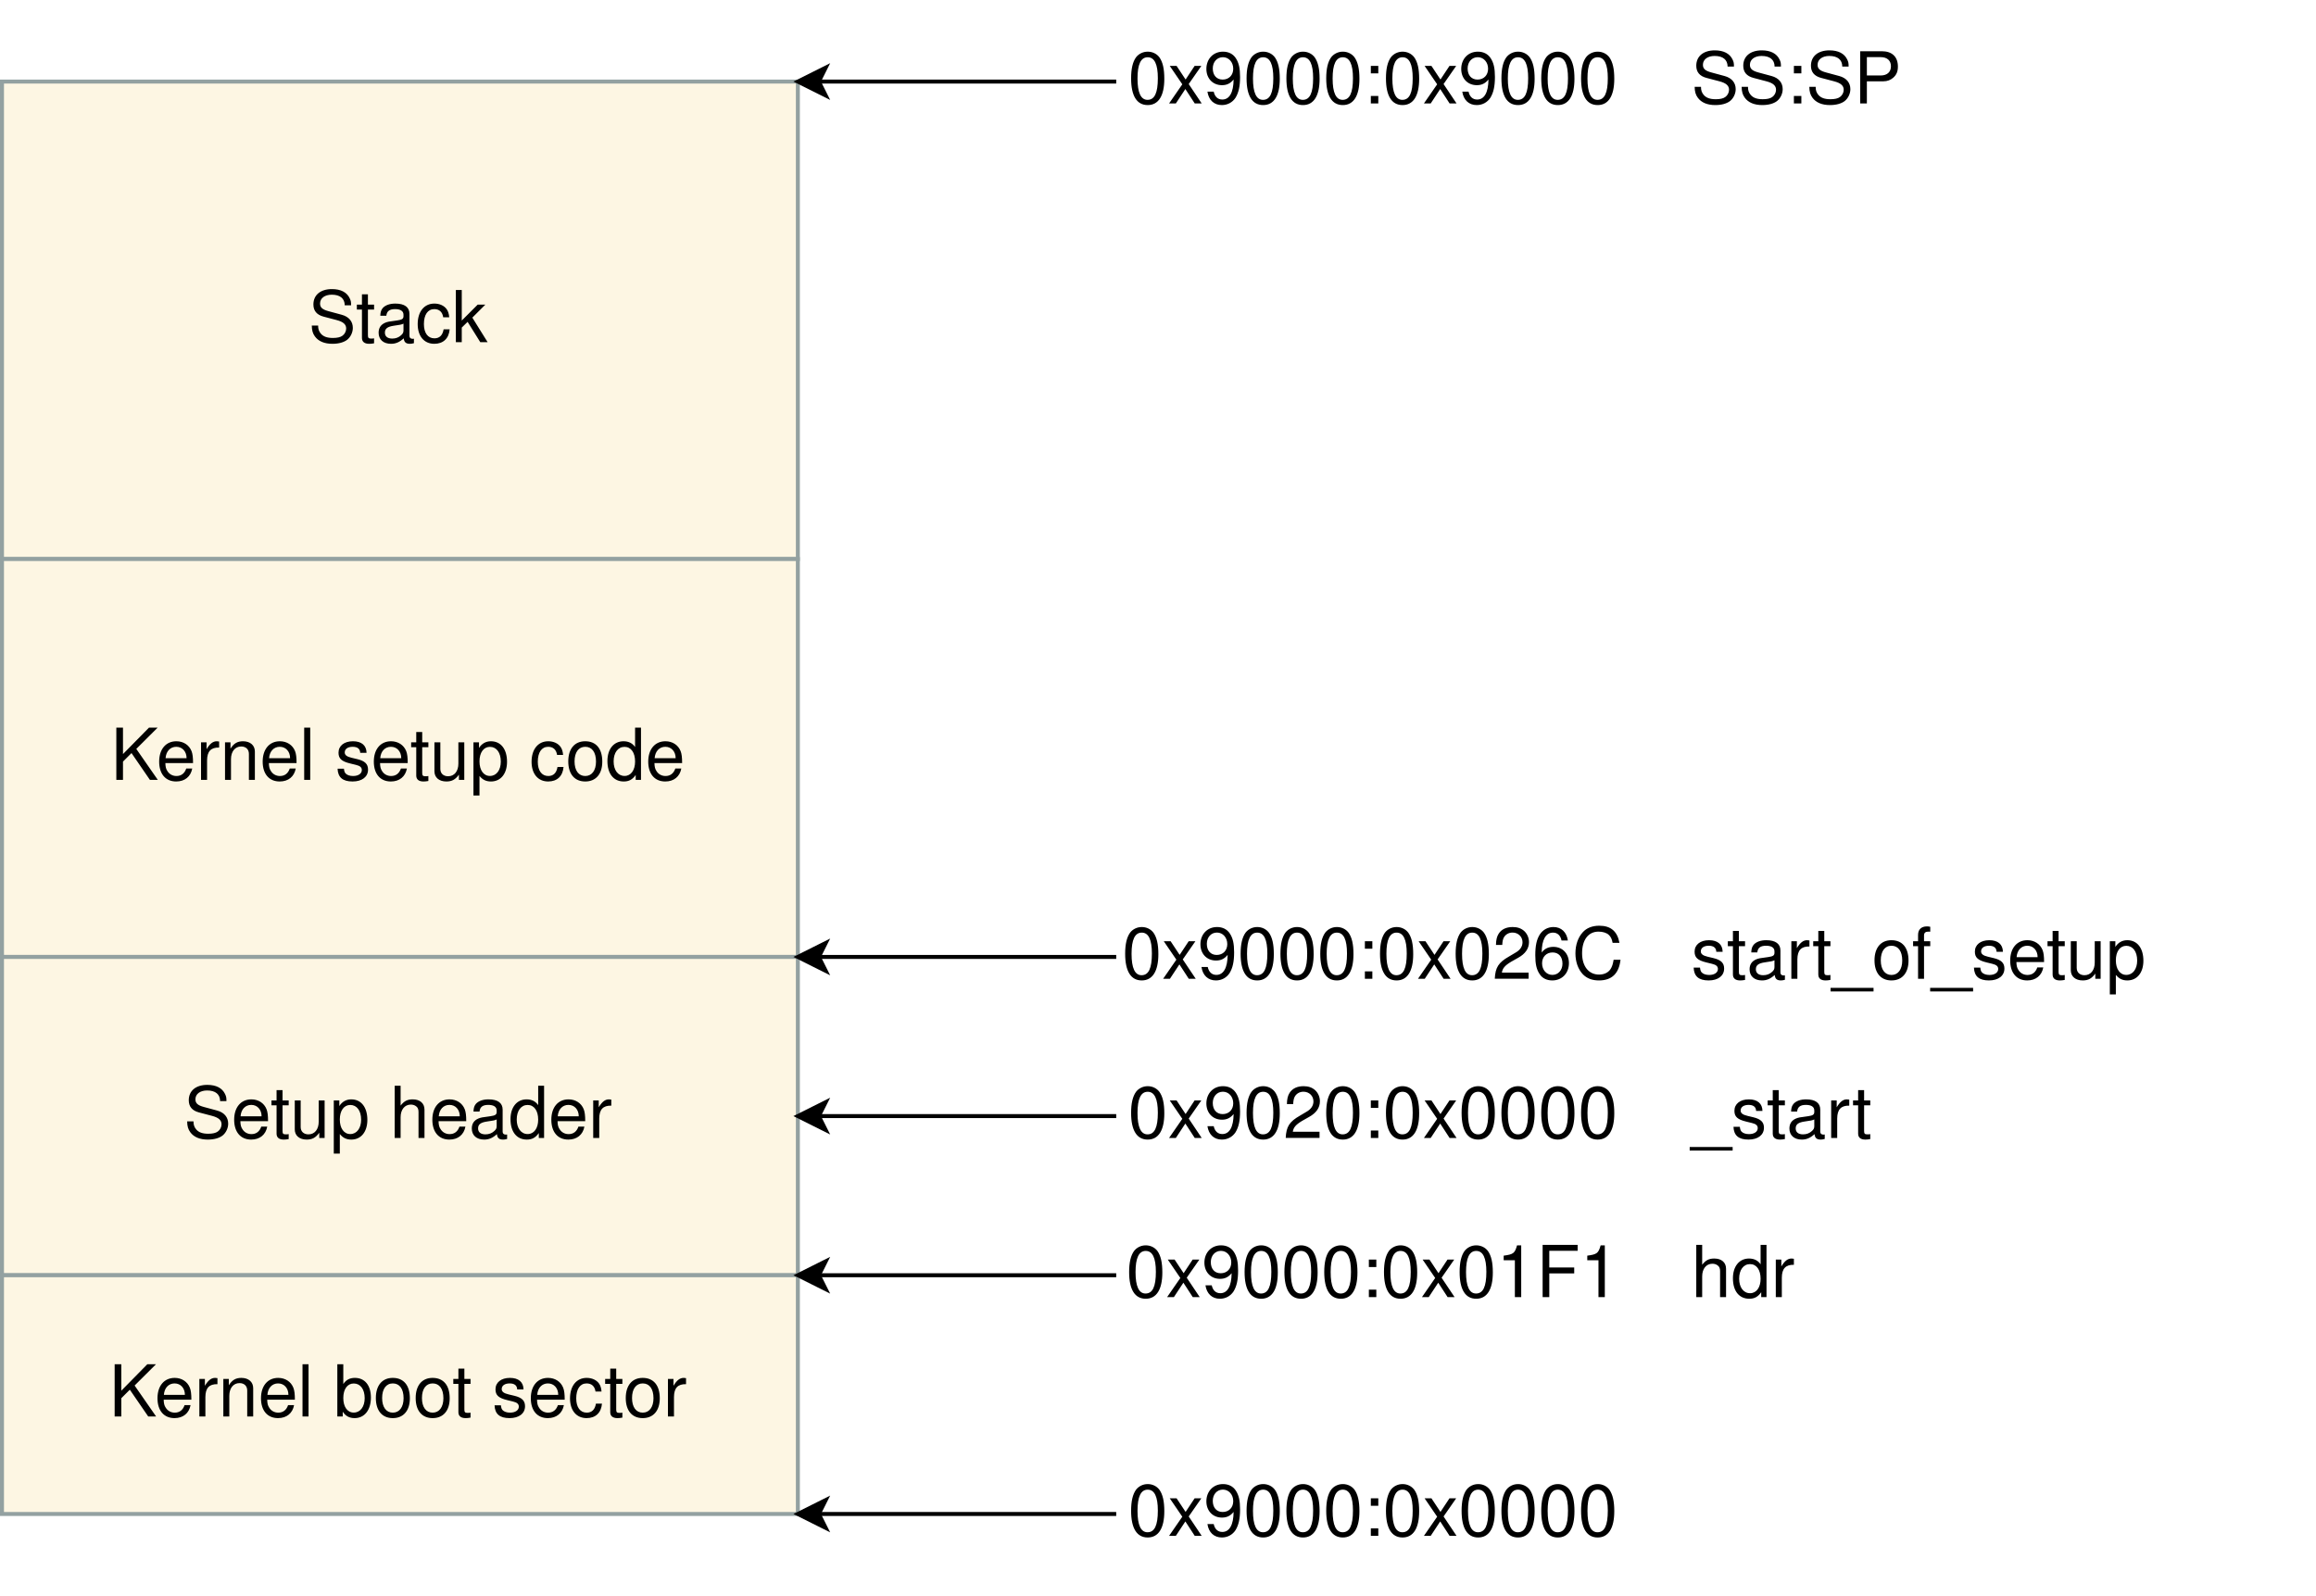
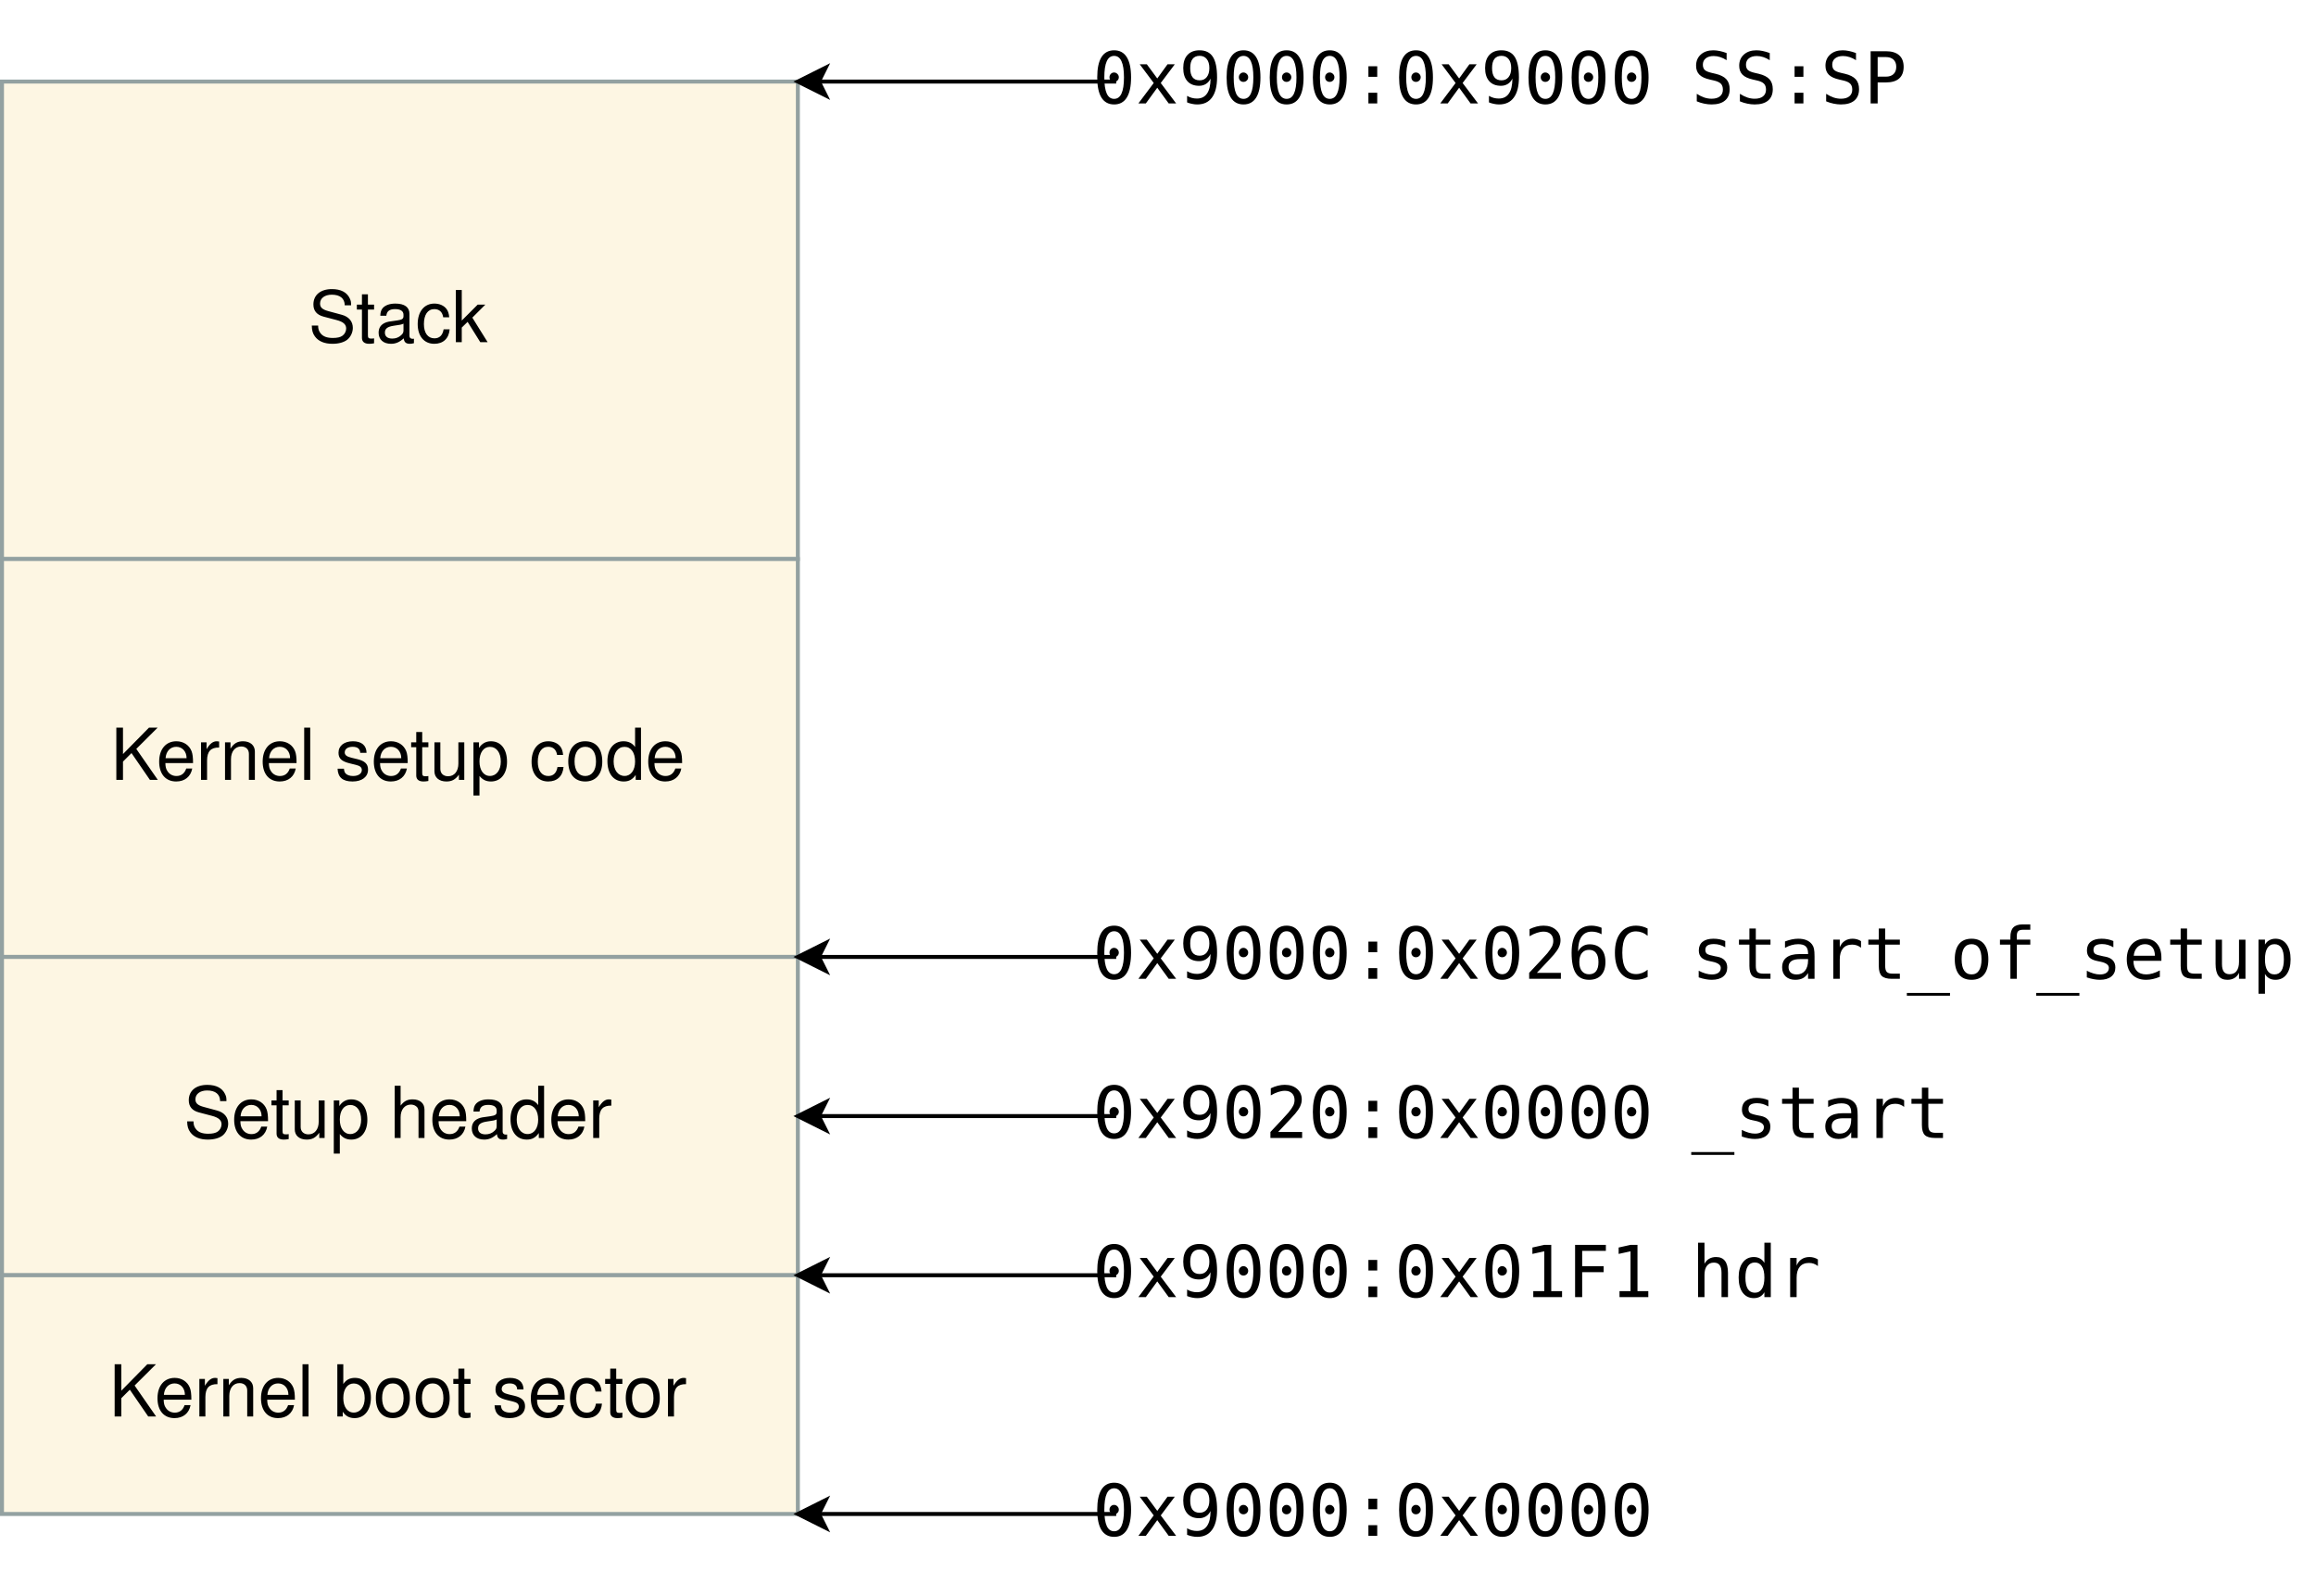
- <svg xmlns="http://www.w3.org/2000/svg" style="background: transparent; background-color: transparent; color-scheme: light dark;" version="1.1" width="582px" height="401px" viewBox="0 0 582 401" content="&lt;mxfile host=&quot;app.diagrams.net&quot;&gt;&lt;diagram name=&quot;Page-1&quot; id=&quot;early-stack&quot;&gt;&lt;mxGraphModel grid=&quot;1&quot; gridSize=&quot;10&quot; guides=&quot;1&quot; tooltips=&quot;1&quot; connect=&quot;1&quot; arrows=&quot;1&quot; fold=&quot;1&quot; page=&quot;1&quot; pageScale=&quot;1&quot; pageWidth=&quot;850&quot; pageHeight=&quot;1100&quot; math=&quot;0&quot; shadow=&quot;0&quot;&gt;&lt;root&gt;&lt;mxCell id=&quot;0&quot; /&gt;&lt;mxCell id=&quot;1&quot; parent=&quot;0&quot; /&gt;&lt;mxCell id=&quot;early-stack-1&quot; parent=&quot;1&quot; style=&quot;rounded=0;whiteSpace=wrap;html=1;fillColor=#FDF6E3;strokeColor=#93A1A1;strokeWidth=1;fontColor=#000000;fontSize=18;fontFamily=Helvetica;&quot; value=&quot;Stack&quot; vertex=&quot;1&quot;&gt;&lt;mxGeometry x=&quot;200&quot; y=&quot;80&quot; width=&quot;200&quot; height=&quot;120&quot; as=&quot;geometry&quot; /&gt;&lt;/mxCell&gt;&lt;mxCell id=&quot;early-stack-2&quot; parent=&quot;1&quot; style=&quot;rounded=0;whiteSpace=wrap;html=1;fillColor=#FDF6E3;strokeColor=#93A1A1;strokeWidth=1;fontColor=#000000;fontSize=18;fontFamily=Helvetica;&quot; value=&quot;Kernel setup code&quot; vertex=&quot;1&quot;&gt;&lt;mxGeometry x=&quot;200&quot; y=&quot;200&quot; width=&quot;200&quot; height=&quot;100&quot; as=&quot;geometry&quot; /&gt;&lt;/mxCell&gt;&lt;mxCell id=&quot;early-stack-3&quot; parent=&quot;1&quot; style=&quot;rounded=0;whiteSpace=wrap;html=1;fillColor=#FDF6E3;strokeColor=#93A1A1;strokeWidth=1;fontColor=#000000;fontSize=18;fontFamily=Helvetica;&quot; value=&quot;Setup header&quot; vertex=&quot;1&quot;&gt;&lt;mxGeometry x=&quot;200&quot; y=&quot;300&quot; width=&quot;200&quot; height=&quot;80&quot; as=&quot;geometry&quot; /&gt;&lt;/mxCell&gt;&lt;mxCell id=&quot;early-stack-4&quot; parent=&quot;1&quot; style=&quot;rounded=0;whiteSpace=wrap;html=1;fillColor=#FDF6E3;strokeColor=#93A1A1;strokeWidth=1;fontColor=#000000;fontSize=18;fontFamily=Helvetica;&quot; value=&quot;Kernel boot sector&quot; vertex=&quot;1&quot;&gt;&lt;mxGeometry x=&quot;200&quot; y=&quot;380&quot; width=&quot;200&quot; height=&quot;60&quot; as=&quot;geometry&quot; /&gt;&lt;/mxCell&gt;&lt;mxCell id=&quot;early-stack-5&quot; edge=&quot;1&quot; parent=&quot;1&quot; style=&quot;edgeStyle=orthogonalEdgeStyle;rounded=0;orthogonalLoop=1;html=1;&quot;&gt;&lt;mxGeometry relative=&quot;1&quot; as=&quot;geometry&quot;&gt;&lt;mxPoint x=&quot;480&quot; y=&quot;80&quot; as=&quot;sourcePoint&quot; /&gt;&lt;mxPoint x=&quot;400&quot; y=&quot;80&quot; as=&quot;targetPoint&quot; /&gt;&lt;/mxGeometry&gt;&lt;/mxCell&gt;&lt;mxCell id=&quot;early-stack-6&quot; parent=&quot;1&quot; style=&quot;text;html=1;align=center;verticalAlign=middle;whiteSpace=wrap;rounded=0;fontSize=18;fontFamily=Helvetica;fontColor=#000000;&quot; value=&quot;0x9000:0x9000&quot; vertex=&quot;1&quot;&gt;&lt;mxGeometry x=&quot;480&quot; y=&quot;65&quot; width=&quot;130&quot; height=&quot;30&quot; as=&quot;geometry&quot; /&gt;&lt;/mxCell&gt;&lt;mxCell id=&quot;early-stack-7&quot; parent=&quot;1&quot; style=&quot;text;html=1;align=left;verticalAlign=middle;whiteSpace=nowrap;rounded=0;fontSize=18;fontFamily=Helvetica;fontColor=#000000;&quot; value=&quot;SS:SP&quot; vertex=&quot;1&quot;&gt;&lt;mxGeometry x=&quot;625&quot; y=&quot;65&quot; width=&quot;157&quot; height=&quot;30&quot; as=&quot;geometry&quot; /&gt;&lt;/mxCell&gt;&lt;mxCell id=&quot;early-stack-8&quot; edge=&quot;1&quot; parent=&quot;1&quot; style=&quot;edgeStyle=orthogonalEdgeStyle;rounded=0;orthogonalLoop=1;html=1;&quot;&gt;&lt;mxGeometry relative=&quot;1&quot; as=&quot;geometry&quot;&gt;&lt;mxPoint x=&quot;480&quot; y=&quot;300&quot; as=&quot;sourcePoint&quot; /&gt;&lt;mxPoint x=&quot;400&quot; y=&quot;300&quot; as=&quot;targetPoint&quot; /&gt;&lt;/mxGeometry&gt;&lt;/mxCell&gt;&lt;mxCell id=&quot;early-stack-9&quot; parent=&quot;1&quot; style=&quot;text;html=1;align=center;verticalAlign=middle;whiteSpace=wrap;rounded=0;fontSize=18;fontFamily=Helvetica;fontColor=#000000;&quot; value=&quot;0x9000:0x026C&quot; vertex=&quot;1&quot;&gt;&lt;mxGeometry x=&quot;480&quot; y=&quot;285&quot; width=&quot;130&quot; height=&quot;30&quot; as=&quot;geometry&quot; /&gt;&lt;/mxCell&gt;&lt;mxCell id=&quot;early-stack-10&quot; parent=&quot;1&quot; style=&quot;text;html=1;align=left;verticalAlign=middle;whiteSpace=nowrap;rounded=0;fontSize=18;fontFamily=Helvetica;fontColor=#000000;&quot; value=&quot;start_of_setup&quot; vertex=&quot;1&quot;&gt;&lt;mxGeometry x=&quot;625&quot; y=&quot;285&quot; width=&quot;157&quot; height=&quot;30&quot; as=&quot;geometry&quot; /&gt;&lt;/mxCell&gt;&lt;mxCell id=&quot;early-stack-11&quot; edge=&quot;1&quot; parent=&quot;1&quot; style=&quot;edgeStyle=orthogonalEdgeStyle;rounded=0;orthogonalLoop=1;html=1;&quot;&gt;&lt;mxGeometry relative=&quot;1&quot; as=&quot;geometry&quot;&gt;&lt;mxPoint x=&quot;480&quot; y=&quot;340&quot; as=&quot;sourcePoint&quot; /&gt;&lt;mxPoint x=&quot;400&quot; y=&quot;340&quot; as=&quot;targetPoint&quot; /&gt;&lt;/mxGeometry&gt;&lt;/mxCell&gt;&lt;mxCell id=&quot;early-stack-12&quot; parent=&quot;1&quot; style=&quot;text;html=1;align=center;verticalAlign=middle;whiteSpace=wrap;rounded=0;fontSize=18;fontFamily=Helvetica;fontColor=#000000;&quot; value=&quot;0x9020:0x0000&quot; vertex=&quot;1&quot;&gt;&lt;mxGeometry x=&quot;480&quot; y=&quot;325&quot; width=&quot;130&quot; height=&quot;30&quot; as=&quot;geometry&quot; /&gt;&lt;/mxCell&gt;&lt;mxCell id=&quot;early-stack-13&quot; parent=&quot;1&quot; style=&quot;text;html=1;align=left;verticalAlign=middle;whiteSpace=nowrap;rounded=0;fontSize=18;fontFamily=Helvetica;fontColor=#000000;&quot; value=&quot;_start&quot; vertex=&quot;1&quot;&gt;&lt;mxGeometry x=&quot;625&quot; y=&quot;325&quot; width=&quot;157&quot; height=&quot;30&quot; as=&quot;geometry&quot; /&gt;&lt;/mxCell&gt;&lt;mxCell id=&quot;early-stack-14&quot; edge=&quot;1&quot; parent=&quot;1&quot; style=&quot;edgeStyle=orthogonalEdgeStyle;rounded=0;orthogonalLoop=1;html=1;&quot;&gt;&lt;mxGeometry relative=&quot;1&quot; as=&quot;geometry&quot;&gt;&lt;mxPoint x=&quot;480&quot; y=&quot;380&quot; as=&quot;sourcePoint&quot; /&gt;&lt;mxPoint x=&quot;400&quot; y=&quot;380&quot; as=&quot;targetPoint&quot; /&gt;&lt;/mxGeometry&gt;&lt;/mxCell&gt;&lt;mxCell id=&quot;early-stack-15&quot; parent=&quot;1&quot; style=&quot;text;html=1;align=center;verticalAlign=middle;whiteSpace=wrap;rounded=0;fontSize=18;fontFamily=Helvetica;fontColor=#000000;&quot; value=&quot;0x9000:0x01F1&quot; vertex=&quot;1&quot;&gt;&lt;mxGeometry x=&quot;480&quot; y=&quot;365&quot; width=&quot;130&quot; height=&quot;30&quot; as=&quot;geometry&quot; /&gt;&lt;/mxCell&gt;&lt;mxCell id=&quot;early-stack-16&quot; parent=&quot;1&quot; style=&quot;text;html=1;align=left;verticalAlign=middle;whiteSpace=nowrap;rounded=0;fontSize=18;fontFamily=Helvetica;fontColor=#000000;&quot; value=&quot;hdr&quot; vertex=&quot;1&quot;&gt;&lt;mxGeometry x=&quot;625&quot; y=&quot;365&quot; width=&quot;157&quot; height=&quot;30&quot; as=&quot;geometry&quot; /&gt;&lt;/mxCell&gt;&lt;mxCell id=&quot;early-stack-17&quot; edge=&quot;1&quot; parent=&quot;1&quot; style=&quot;edgeStyle=orthogonalEdgeStyle;rounded=0;orthogonalLoop=1;html=1;&quot;&gt;&lt;mxGeometry relative=&quot;1&quot; as=&quot;geometry&quot;&gt;&lt;mxPoint x=&quot;480&quot; y=&quot;440&quot; as=&quot;sourcePoint&quot; /&gt;&lt;mxPoint x=&quot;400&quot; y=&quot;440&quot; as=&quot;targetPoint&quot; /&gt;&lt;/mxGeometry&gt;&lt;/mxCell&gt;&lt;mxCell id=&quot;early-stack-18&quot; parent=&quot;1&quot; style=&quot;text;html=1;align=center;verticalAlign=middle;whiteSpace=wrap;rounded=0;fontSize=18;fontFamily=Helvetica;fontColor=#000000;&quot; value=&quot;0x9000:0x0000&quot; vertex=&quot;1&quot;&gt;&lt;mxGeometry x=&quot;480&quot; y=&quot;425&quot; width=&quot;130&quot; height=&quot;30&quot; as=&quot;geometry&quot; /&gt;&lt;/mxCell&gt;&lt;/root&gt;&lt;/mxGraphModel&gt;&lt;/diagram&gt;&lt;/mxfile&gt;">
+ <svg xmlns="http://www.w3.org/2000/svg" style="background: transparent; background-color: transparent; color-scheme: light dark;" version="1.1" width="582px" height="401px" viewBox="0 0 582 401" content="&lt;mxfile host=&quot;app.diagrams.net&quot;&gt;&lt;diagram name=&quot;Page-1&quot; id=&quot;early-stack&quot;&gt;&lt;mxGraphModel grid=&quot;1&quot; gridSize=&quot;10&quot; guides=&quot;1&quot; tooltips=&quot;1&quot; connect=&quot;1&quot; arrows=&quot;1&quot; fold=&quot;1&quot; page=&quot;1&quot; pageScale=&quot;1&quot; pageWidth=&quot;850&quot; pageHeight=&quot;1100&quot; math=&quot;0&quot; shadow=&quot;0&quot;&gt;&lt;root&gt;&lt;mxCell id=&quot;0&quot; /&gt;&lt;mxCell id=&quot;1&quot; parent=&quot;0&quot; /&gt;&lt;mxCell id=&quot;early-stack-1&quot; parent=&quot;1&quot; style=&quot;rounded=0;whiteSpace=wrap;html=1;fillColor=#FDF6E3;strokeColor=#93A1A1;strokeWidth=1;fontColor=#000000;fontSize=18;fontFamily=Helvetica;&quot; value=&quot;Stack&quot; vertex=&quot;1&quot;&gt;&lt;mxGeometry x=&quot;200&quot; y=&quot;80&quot; width=&quot;200&quot; height=&quot;120&quot; as=&quot;geometry&quot; /&gt;&lt;/mxCell&gt;&lt;mxCell id=&quot;early-stack-2&quot; parent=&quot;1&quot; style=&quot;rounded=0;whiteSpace=wrap;html=1;fillColor=#FDF6E3;strokeColor=#93A1A1;strokeWidth=1;fontColor=#000000;fontSize=18;fontFamily=Helvetica;&quot; value=&quot;Kernel setup code&quot; vertex=&quot;1&quot;&gt;&lt;mxGeometry x=&quot;200&quot; y=&quot;200&quot; width=&quot;200&quot; height=&quot;100&quot; as=&quot;geometry&quot; /&gt;&lt;/mxCell&gt;&lt;mxCell id=&quot;early-stack-3&quot; parent=&quot;1&quot; style=&quot;rounded=0;whiteSpace=wrap;html=1;fillColor=#FDF6E3;strokeColor=#93A1A1;strokeWidth=1;fontColor=#000000;fontSize=18;fontFamily=Helvetica;&quot; value=&quot;Setup header&quot; vertex=&quot;1&quot;&gt;&lt;mxGeometry x=&quot;200&quot; y=&quot;300&quot; width=&quot;200&quot; height=&quot;80&quot; as=&quot;geometry&quot; /&gt;&lt;/mxCell&gt;&lt;mxCell id=&quot;early-stack-4&quot; parent=&quot;1&quot; style=&quot;rounded=0;whiteSpace=wrap;html=1;fillColor=#FDF6E3;strokeColor=#93A1A1;strokeWidth=1;fontColor=#000000;fontSize=18;fontFamily=Helvetica;&quot; value=&quot;Kernel boot sector&quot; vertex=&quot;1&quot;&gt;&lt;mxGeometry x=&quot;200&quot; y=&quot;380&quot; width=&quot;200&quot; height=&quot;60&quot; as=&quot;geometry&quot; /&gt;&lt;/mxCell&gt;&lt;mxCell id=&quot;early-stack-5&quot; edge=&quot;1&quot; parent=&quot;1&quot; style=&quot;edgeStyle=orthogonalEdgeStyle;rounded=0;orthogonalLoop=1;html=1;&quot;&gt;&lt;mxGeometry relative=&quot;1&quot; as=&quot;geometry&quot;&gt;&lt;mxPoint x=&quot;480&quot; y=&quot;80&quot; as=&quot;sourcePoint&quot; /&gt;&lt;mxPoint x=&quot;400&quot; y=&quot;80&quot; as=&quot;targetPoint&quot; /&gt;&lt;/mxGeometry&gt;&lt;/mxCell&gt;&lt;mxCell id=&quot;early-stack-6&quot; parent=&quot;1&quot; style=&quot;text;html=1;align=center;verticalAlign=middle;whiteSpace=wrap;rounded=0;fontSize=18;fontFamily=monospace;fontColor=#000000;&quot; value=&quot;0x9000:0x9000&quot; vertex=&quot;1&quot;&gt;&lt;mxGeometry x=&quot;480&quot; y=&quot;65&quot; width=&quot;130&quot; height=&quot;30&quot; as=&quot;geometry&quot; /&gt;&lt;/mxCell&gt;&lt;mxCell id=&quot;early-stack-7&quot; parent=&quot;1&quot; style=&quot;text;html=1;align=left;verticalAlign=middle;whiteSpace=nowrap;rounded=0;fontSize=18;fontFamily=monospace;fontColor=#000000;&quot; value=&quot;SS:SP&quot; vertex=&quot;1&quot;&gt;&lt;mxGeometry x=&quot;625&quot; y=&quot;65&quot; width=&quot;157&quot; height=&quot;30&quot; as=&quot;geometry&quot; /&gt;&lt;/mxCell&gt;&lt;mxCell id=&quot;early-stack-8&quot; edge=&quot;1&quot; parent=&quot;1&quot; style=&quot;edgeStyle=orthogonalEdgeStyle;rounded=0;orthogonalLoop=1;html=1;&quot;&gt;&lt;mxGeometry relative=&quot;1&quot; as=&quot;geometry&quot;&gt;&lt;mxPoint x=&quot;480&quot; y=&quot;300&quot; as=&quot;sourcePoint&quot; /&gt;&lt;mxPoint x=&quot;400&quot; y=&quot;300&quot; as=&quot;targetPoint&quot; /&gt;&lt;/mxGeometry&gt;&lt;/mxCell&gt;&lt;mxCell id=&quot;early-stack-9&quot; parent=&quot;1&quot; style=&quot;text;html=1;align=center;verticalAlign=middle;whiteSpace=wrap;rounded=0;fontSize=18;fontFamily=monospace;fontColor=#000000;&quot; value=&quot;0x9000:0x026C&quot; vertex=&quot;1&quot;&gt;&lt;mxGeometry x=&quot;480&quot; y=&quot;285&quot; width=&quot;130&quot; height=&quot;30&quot; as=&quot;geometry&quot; /&gt;&lt;/mxCell&gt;&lt;mxCell id=&quot;early-stack-10&quot; parent=&quot;1&quot; style=&quot;text;html=1;align=left;verticalAlign=middle;whiteSpace=nowrap;rounded=0;fontSize=18;fontFamily=monospace;fontColor=#000000;&quot; value=&quot;start_of_setup&quot; vertex=&quot;1&quot;&gt;&lt;mxGeometry x=&quot;625&quot; y=&quot;285&quot; width=&quot;157&quot; height=&quot;30&quot; as=&quot;geometry&quot; /&gt;&lt;/mxCell&gt;&lt;mxCell id=&quot;early-stack-11&quot; edge=&quot;1&quot; parent=&quot;1&quot; style=&quot;edgeStyle=orthogonalEdgeStyle;rounded=0;orthogonalLoop=1;html=1;&quot;&gt;&lt;mxGeometry relative=&quot;1&quot; as=&quot;geometry&quot;&gt;&lt;mxPoint x=&quot;480&quot; y=&quot;340&quot; as=&quot;sourcePoint&quot; /&gt;&lt;mxPoint x=&quot;400&quot; y=&quot;340&quot; as=&quot;targetPoint&quot; /&gt;&lt;/mxGeometry&gt;&lt;/mxCell&gt;&lt;mxCell id=&quot;early-stack-12&quot; parent=&quot;1&quot; style=&quot;text;html=1;align=center;verticalAlign=middle;whiteSpace=wrap;rounded=0;fontSize=18;fontFamily=monospace;fontColor=#000000;&quot; value=&quot;0x9020:0x0000&quot; vertex=&quot;1&quot;&gt;&lt;mxGeometry x=&quot;480&quot; y=&quot;325&quot; width=&quot;130&quot; height=&quot;30&quot; as=&quot;geometry&quot; /&gt;&lt;/mxCell&gt;&lt;mxCell id=&quot;early-stack-13&quot; parent=&quot;1&quot; style=&quot;text;html=1;align=left;verticalAlign=middle;whiteSpace=nowrap;rounded=0;fontSize=18;fontFamily=monospace;fontColor=#000000;&quot; value=&quot;_start&quot; vertex=&quot;1&quot;&gt;&lt;mxGeometry x=&quot;625&quot; y=&quot;325&quot; width=&quot;157&quot; height=&quot;30&quot; as=&quot;geometry&quot; /&gt;&lt;/mxCell&gt;&lt;mxCell id=&quot;early-stack-14&quot; edge=&quot;1&quot; parent=&quot;1&quot; style=&quot;edgeStyle=orthogonalEdgeStyle;rounded=0;orthogonalLoop=1;html=1;&quot;&gt;&lt;mxGeometry relative=&quot;1&quot; as=&quot;geometry&quot;&gt;&lt;mxPoint x=&quot;480&quot; y=&quot;380&quot; as=&quot;sourcePoint&quot; /&gt;&lt;mxPoint x=&quot;400&quot; y=&quot;380&quot; as=&quot;targetPoint&quot; /&gt;&lt;/mxGeometry&gt;&lt;/mxCell&gt;&lt;mxCell id=&quot;early-stack-15&quot; parent=&quot;1&quot; style=&quot;text;html=1;align=center;verticalAlign=middle;whiteSpace=wrap;rounded=0;fontSize=18;fontFamily=monospace;fontColor=#000000;&quot; value=&quot;0x9000:0x01F1&quot; vertex=&quot;1&quot;&gt;&lt;mxGeometry x=&quot;480&quot; y=&quot;365&quot; width=&quot;130&quot; height=&quot;30&quot; as=&quot;geometry&quot; /&gt;&lt;/mxCell&gt;&lt;mxCell id=&quot;early-stack-16&quot; parent=&quot;1&quot; style=&quot;text;html=1;align=left;verticalAlign=middle;whiteSpace=nowrap;rounded=0;fontSize=18;fontFamily=monospace;fontColor=#000000;&quot; value=&quot;hdr&quot; vertex=&quot;1&quot;&gt;&lt;mxGeometry x=&quot;625&quot; y=&quot;365&quot; width=&quot;157&quot; height=&quot;30&quot; as=&quot;geometry&quot; /&gt;&lt;/mxCell&gt;&lt;mxCell id=&quot;early-stack-17&quot; edge=&quot;1&quot; parent=&quot;1&quot; style=&quot;edgeStyle=orthogonalEdgeStyle;rounded=0;orthogonalLoop=1;html=1;&quot;&gt;&lt;mxGeometry relative=&quot;1&quot; as=&quot;geometry&quot;&gt;&lt;mxPoint x=&quot;480&quot; y=&quot;440&quot; as=&quot;sourcePoint&quot; /&gt;&lt;mxPoint x=&quot;400&quot; y=&quot;440&quot; as=&quot;targetPoint&quot; /&gt;&lt;/mxGeometry&gt;&lt;/mxCell&gt;&lt;mxCell id=&quot;early-stack-18&quot; parent=&quot;1&quot; style=&quot;text;html=1;align=center;verticalAlign=middle;whiteSpace=wrap;rounded=0;fontSize=18;fontFamily=monospace;fontColor=#000000;&quot; value=&quot;0x9000:0x0000&quot; vertex=&quot;1&quot;&gt;&lt;mxGeometry x=&quot;480&quot; y=&quot;425&quot; width=&quot;130&quot; height=&quot;30&quot; as=&quot;geometry&quot; /&gt;&lt;/mxCell&gt;&lt;/root&gt;&lt;/mxGraphModel&gt;&lt;/diagram&gt;&lt;/mxfile&gt;">
  <defs />
  <g>
    <rect x="0.5" y="20.5" width="200" height="120" fill="#fdf6e3" stroke="#93a1a1" style="fill: light-dark(rgb(253, 246, 227), rgb(32, 26, 10)); stroke: light-dark(rgb(147, 161, 161), rgb(92, 104, 104));" />
    <text x="100" y="86" fill="#000000" style="fill: light-dark(rgb(0, 0, 0), rgb(237, 237, 237));" font-family="Helvetica" font-size="18px" text-anchor="middle">Stack</text>
    <rect x="0.5" y="140.5" width="200" height="100" fill="#fdf6e3" stroke="#93a1a1" style="fill: light-dark(rgb(253, 246, 227), rgb(32, 26, 10)); stroke: light-dark(rgb(147, 161, 161), rgb(92, 104, 104));" />
    <text x="100" y="196" fill="#000000" style="fill: light-dark(rgb(0, 0, 0), rgb(237, 237, 237));" font-family="Helvetica" font-size="18px" text-anchor="middle">Kernel setup code</text>
    <rect x="0.5" y="240.5" width="200" height="80" fill="#fdf6e3" stroke="#93a1a1" style="fill: light-dark(rgb(253, 246, 227), rgb(32, 26, 10)); stroke: light-dark(rgb(147, 161, 161), rgb(92, 104, 104));" />
    <text x="100" y="286" fill="#000000" style="fill: light-dark(rgb(0, 0, 0), rgb(237, 237, 237));" font-family="Helvetica" font-size="18px" text-anchor="middle">Setup header</text>
    <rect x="0.5" y="320.5" width="200" height="60" fill="#fdf6e3" stroke="#93a1a1" style="fill: light-dark(rgb(253, 246, 227), rgb(32, 26, 10)); stroke: light-dark(rgb(147, 161, 161), rgb(92, 104, 104));" />
    <text x="100" y="356" fill="#000000" style="fill: light-dark(rgb(0, 0, 0), rgb(237, 237, 237));" font-family="Helvetica" font-size="18px" text-anchor="middle">Kernel boot sector</text>
    <path d="M 280.5 20.5 L 205.75 20.5" fill="none" stroke="#000000" style="stroke: light-dark(rgb(0, 0, 0), rgb(255, 255, 255));" />
    <path d="M 200.5 20.5 L 207.5 17 L 205.75 20.5 L 207.5 24 Z" fill="#000000" stroke="#000000" style="fill: light-dark(rgb(0, 0, 0), rgb(255, 255, 255)); stroke: light-dark(rgb(0, 0, 0), rgb(255, 255, 255));" />
-     <text x="345" y="26" fill="#000000" style="fill: light-dark(rgb(0, 0, 0), rgb(237, 237, 237));" font-family="Helvetica" font-size="18px" text-anchor="middle">0x9000:0x9000</text>
-     <text x="425" y="26" fill="#000000" style="fill: light-dark(rgb(0, 0, 0), rgb(237, 237, 237));" font-family="Helvetica" font-size="18px" text-anchor="start">SS:SP</text>
+     <text x="345" y="26" fill="#000000" style="fill: light-dark(rgb(0, 0, 0), rgb(237, 237, 237));" font-family="monospace" font-size="18px" text-anchor="middle">0x9000:0x9000</text>
+     <text x="425" y="26" fill="#000000" style="fill: light-dark(rgb(0, 0, 0), rgb(237, 237, 237));" font-family="monospace" font-size="18px" text-anchor="start">SS:SP</text>
    <path d="M 280.5 240.5 L 205.75 240.5" fill="none" stroke="#000000" style="stroke: light-dark(rgb(0, 0, 0), rgb(255, 255, 255));" />
    <path d="M 200.5 240.5 L 207.5 237 L 205.75 240.5 L 207.5 244 Z" fill="#000000" stroke="#000000" style="fill: light-dark(rgb(0, 0, 0), rgb(255, 255, 255)); stroke: light-dark(rgb(0, 0, 0), rgb(255, 255, 255));" />
-     <text x="345" y="246" fill="#000000" style="fill: light-dark(rgb(0, 0, 0), rgb(237, 237, 237));" font-family="Helvetica" font-size="18px" text-anchor="middle">0x9000:0x026C</text>
-     <text x="425" y="246" fill="#000000" style="fill: light-dark(rgb(0, 0, 0), rgb(237, 237, 237));" font-family="Helvetica" font-size="18px" text-anchor="start">start_of_setup</text>
+     <text x="345" y="246" fill="#000000" style="fill: light-dark(rgb(0, 0, 0), rgb(237, 237, 237));" font-family="monospace" font-size="18px" text-anchor="middle">0x9000:0x026C</text>
+     <text x="425" y="246" fill="#000000" style="fill: light-dark(rgb(0, 0, 0), rgb(237, 237, 237));" font-family="monospace" font-size="18px" text-anchor="start">start_of_setup</text>
    <path d="M 280.5 280.5 L 205.75 280.5" fill="none" stroke="#000000" style="stroke: light-dark(rgb(0, 0, 0), rgb(255, 255, 255));" />
    <path d="M 200.5 280.5 L 207.5 277 L 205.75 280.5 L 207.5 284 Z" fill="#000000" stroke="#000000" style="fill: light-dark(rgb(0, 0, 0), rgb(255, 255, 255)); stroke: light-dark(rgb(0, 0, 0), rgb(255, 255, 255));" />
-     <text x="345" y="286" fill="#000000" style="fill: light-dark(rgb(0, 0, 0), rgb(237, 237, 237));" font-family="Helvetica" font-size="18px" text-anchor="middle">0x9020:0x0000</text>
-     <text x="425" y="286" fill="#000000" style="fill: light-dark(rgb(0, 0, 0), rgb(237, 237, 237));" font-family="Helvetica" font-size="18px" text-anchor="start">_start</text>
+     <text x="345" y="286" fill="#000000" style="fill: light-dark(rgb(0, 0, 0), rgb(237, 237, 237));" font-family="monospace" font-size="18px" text-anchor="middle">0x9020:0x0000</text>
+     <text x="425" y="286" fill="#000000" style="fill: light-dark(rgb(0, 0, 0), rgb(237, 237, 237));" font-family="monospace" font-size="18px" text-anchor="start">_start</text>
    <path d="M 280.5 320.5 L 205.75 320.5" fill="none" stroke="#000000" style="stroke: light-dark(rgb(0, 0, 0), rgb(255, 255, 255));" />
    <path d="M 200.5 320.5 L 207.5 317 L 205.75 320.5 L 207.5 324 Z" fill="#000000" stroke="#000000" style="fill: light-dark(rgb(0, 0, 0), rgb(255, 255, 255)); stroke: light-dark(rgb(0, 0, 0), rgb(255, 255, 255));" />
-     <text x="345" y="326" fill="#000000" style="fill: light-dark(rgb(0, 0, 0), rgb(237, 237, 237));" font-family="Helvetica" font-size="18px" text-anchor="middle">0x9000:0x01F1</text>
-     <text x="425" y="326" fill="#000000" style="fill: light-dark(rgb(0, 0, 0), rgb(237, 237, 237));" font-family="Helvetica" font-size="18px" text-anchor="start">hdr</text>
+     <text x="345" y="326" fill="#000000" style="fill: light-dark(rgb(0, 0, 0), rgb(237, 237, 237));" font-family="monospace" font-size="18px" text-anchor="middle">0x9000:0x01F1</text>
+     <text x="425" y="326" fill="#000000" style="fill: light-dark(rgb(0, 0, 0), rgb(237, 237, 237));" font-family="monospace" font-size="18px" text-anchor="start">hdr</text>
    <path d="M 280.5 380.5 L 205.75 380.5" fill="none" stroke="#000000" style="stroke: light-dark(rgb(0, 0, 0), rgb(255, 255, 255));" />
    <path d="M 200.5 380.5 L 207.5 377 L 205.75 380.5 L 207.5 384 Z" fill="#000000" stroke="#000000" style="fill: light-dark(rgb(0, 0, 0), rgb(255, 255, 255)); stroke: light-dark(rgb(0, 0, 0), rgb(255, 255, 255));" />
-     <text x="345" y="386" fill="#000000" style="fill: light-dark(rgb(0, 0, 0), rgb(237, 237, 237));" font-family="Helvetica" font-size="18px" text-anchor="middle">0x9000:0x0000</text>
+     <text x="345" y="386" fill="#000000" style="fill: light-dark(rgb(0, 0, 0), rgb(237, 237, 237));" font-family="monospace" font-size="18px" text-anchor="middle">0x9000:0x0000</text>
  </g>
</svg>
